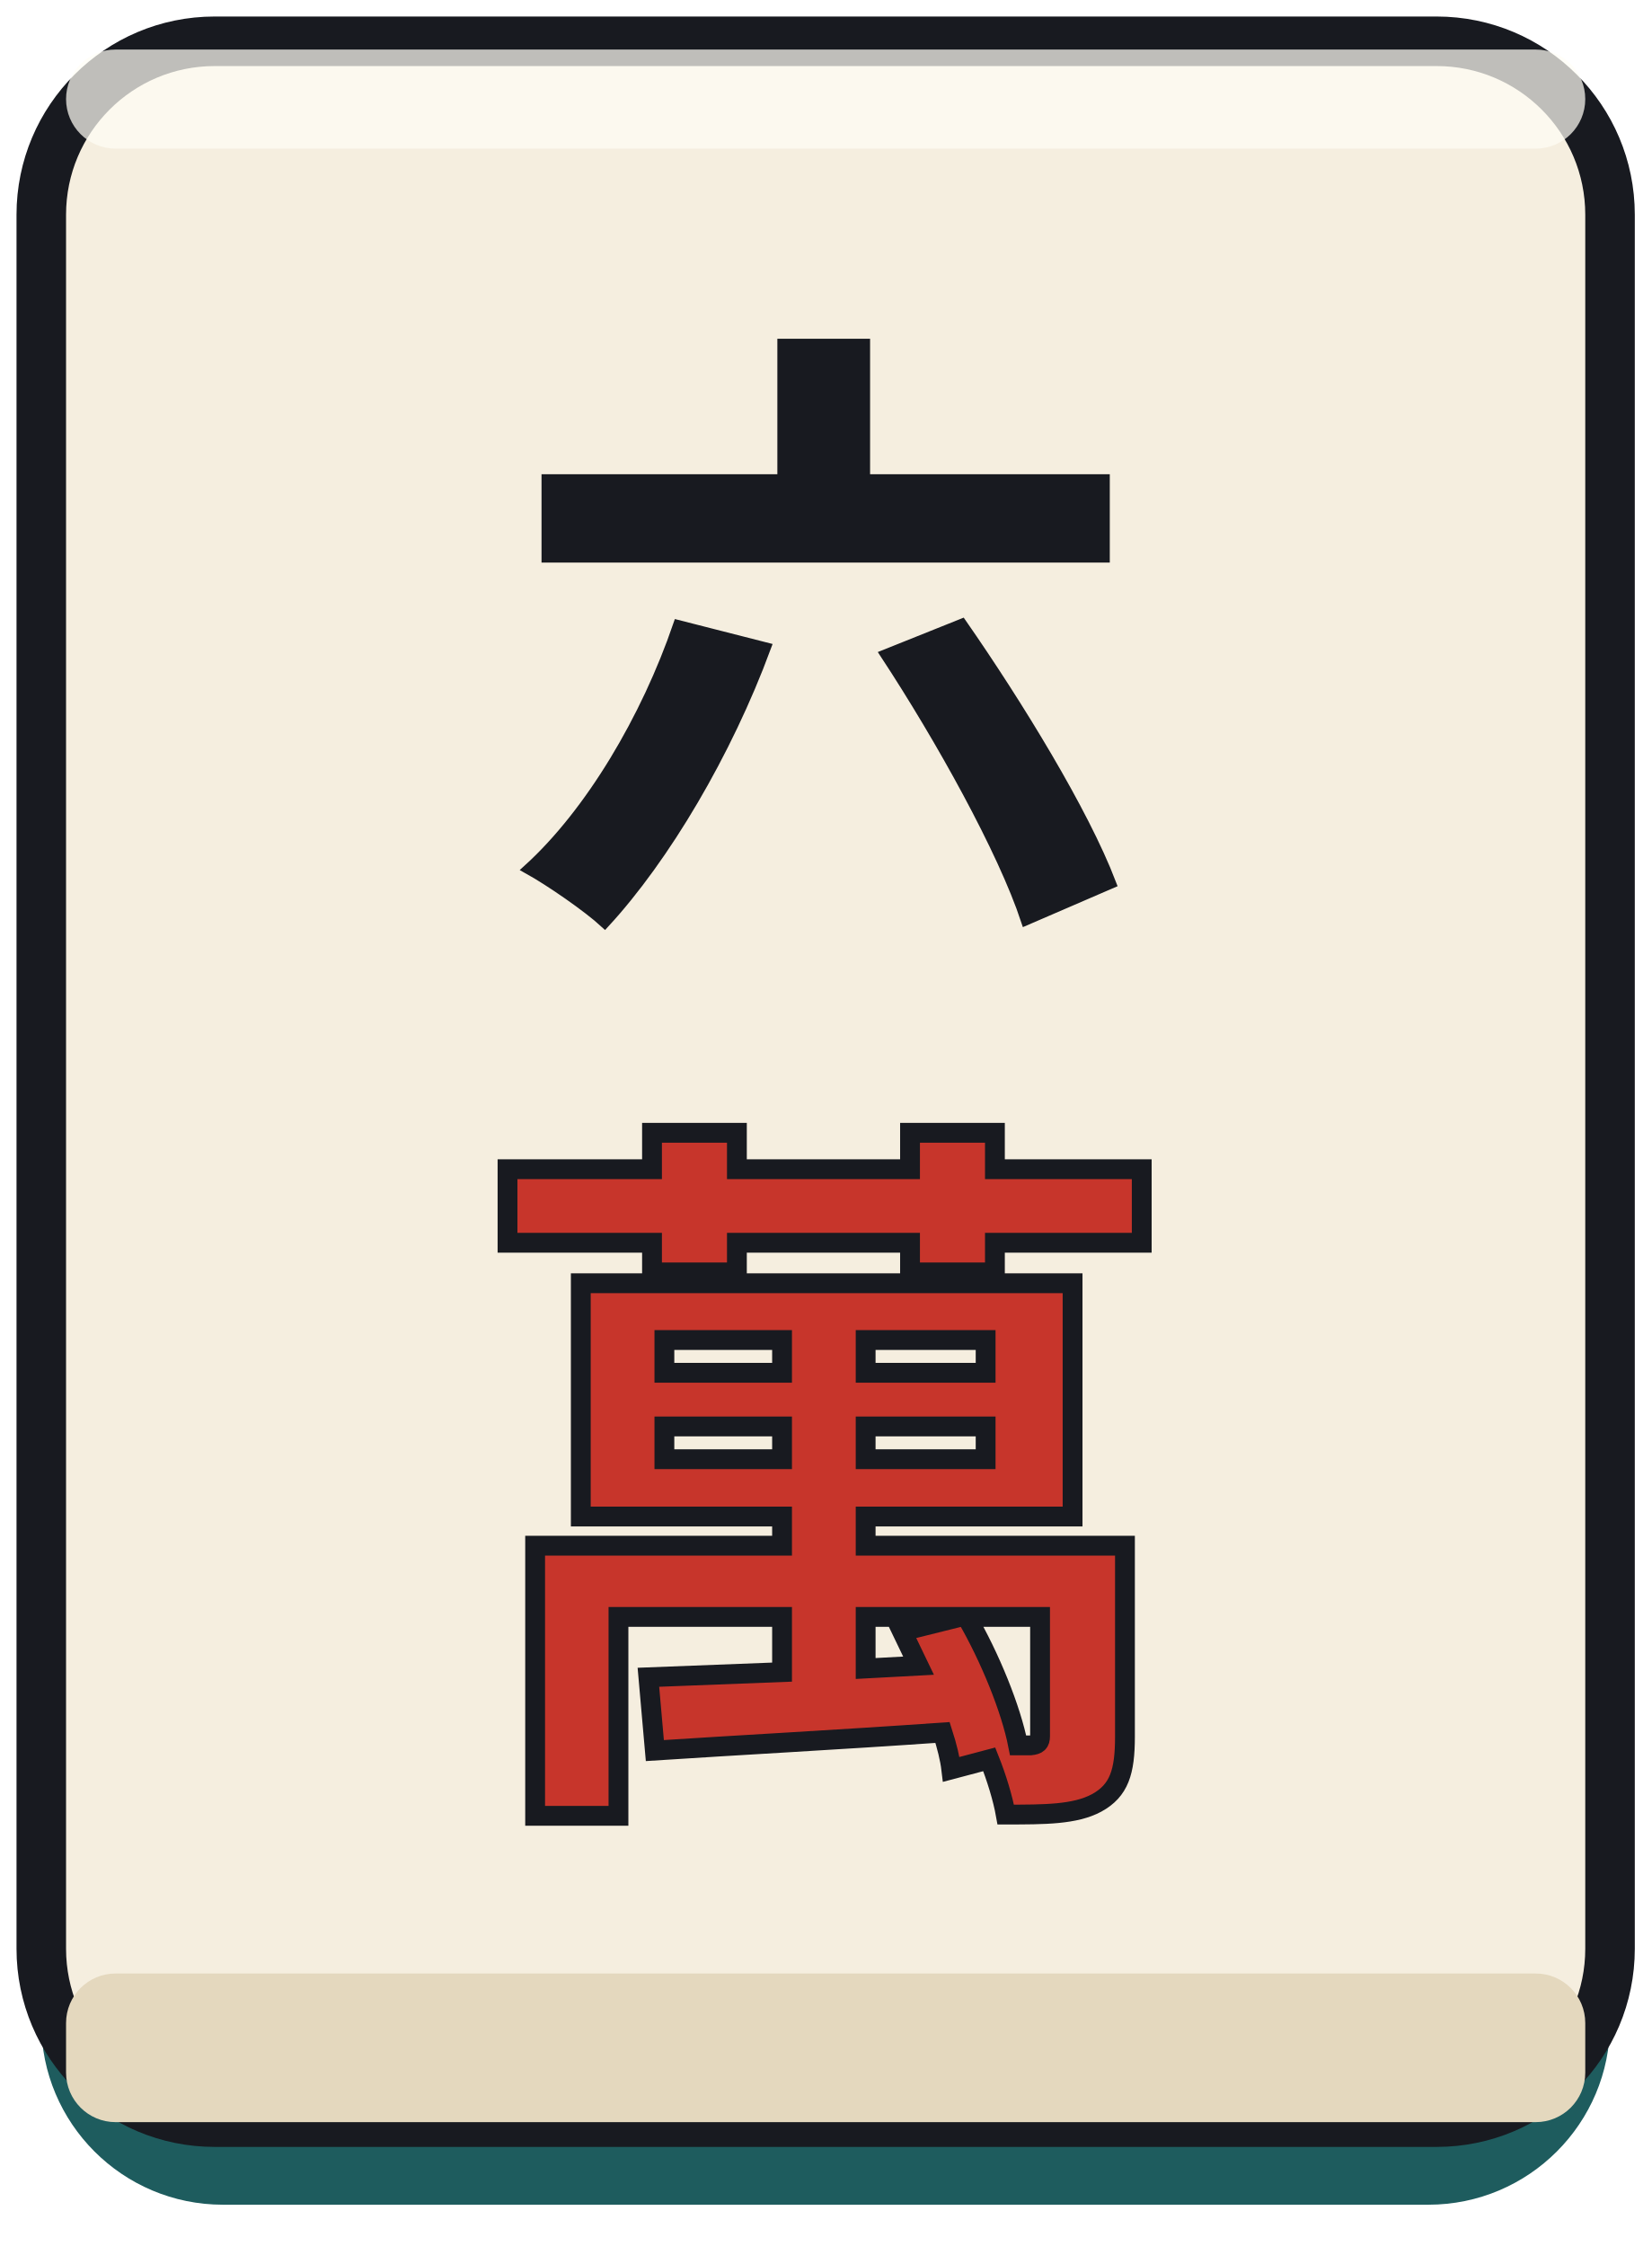
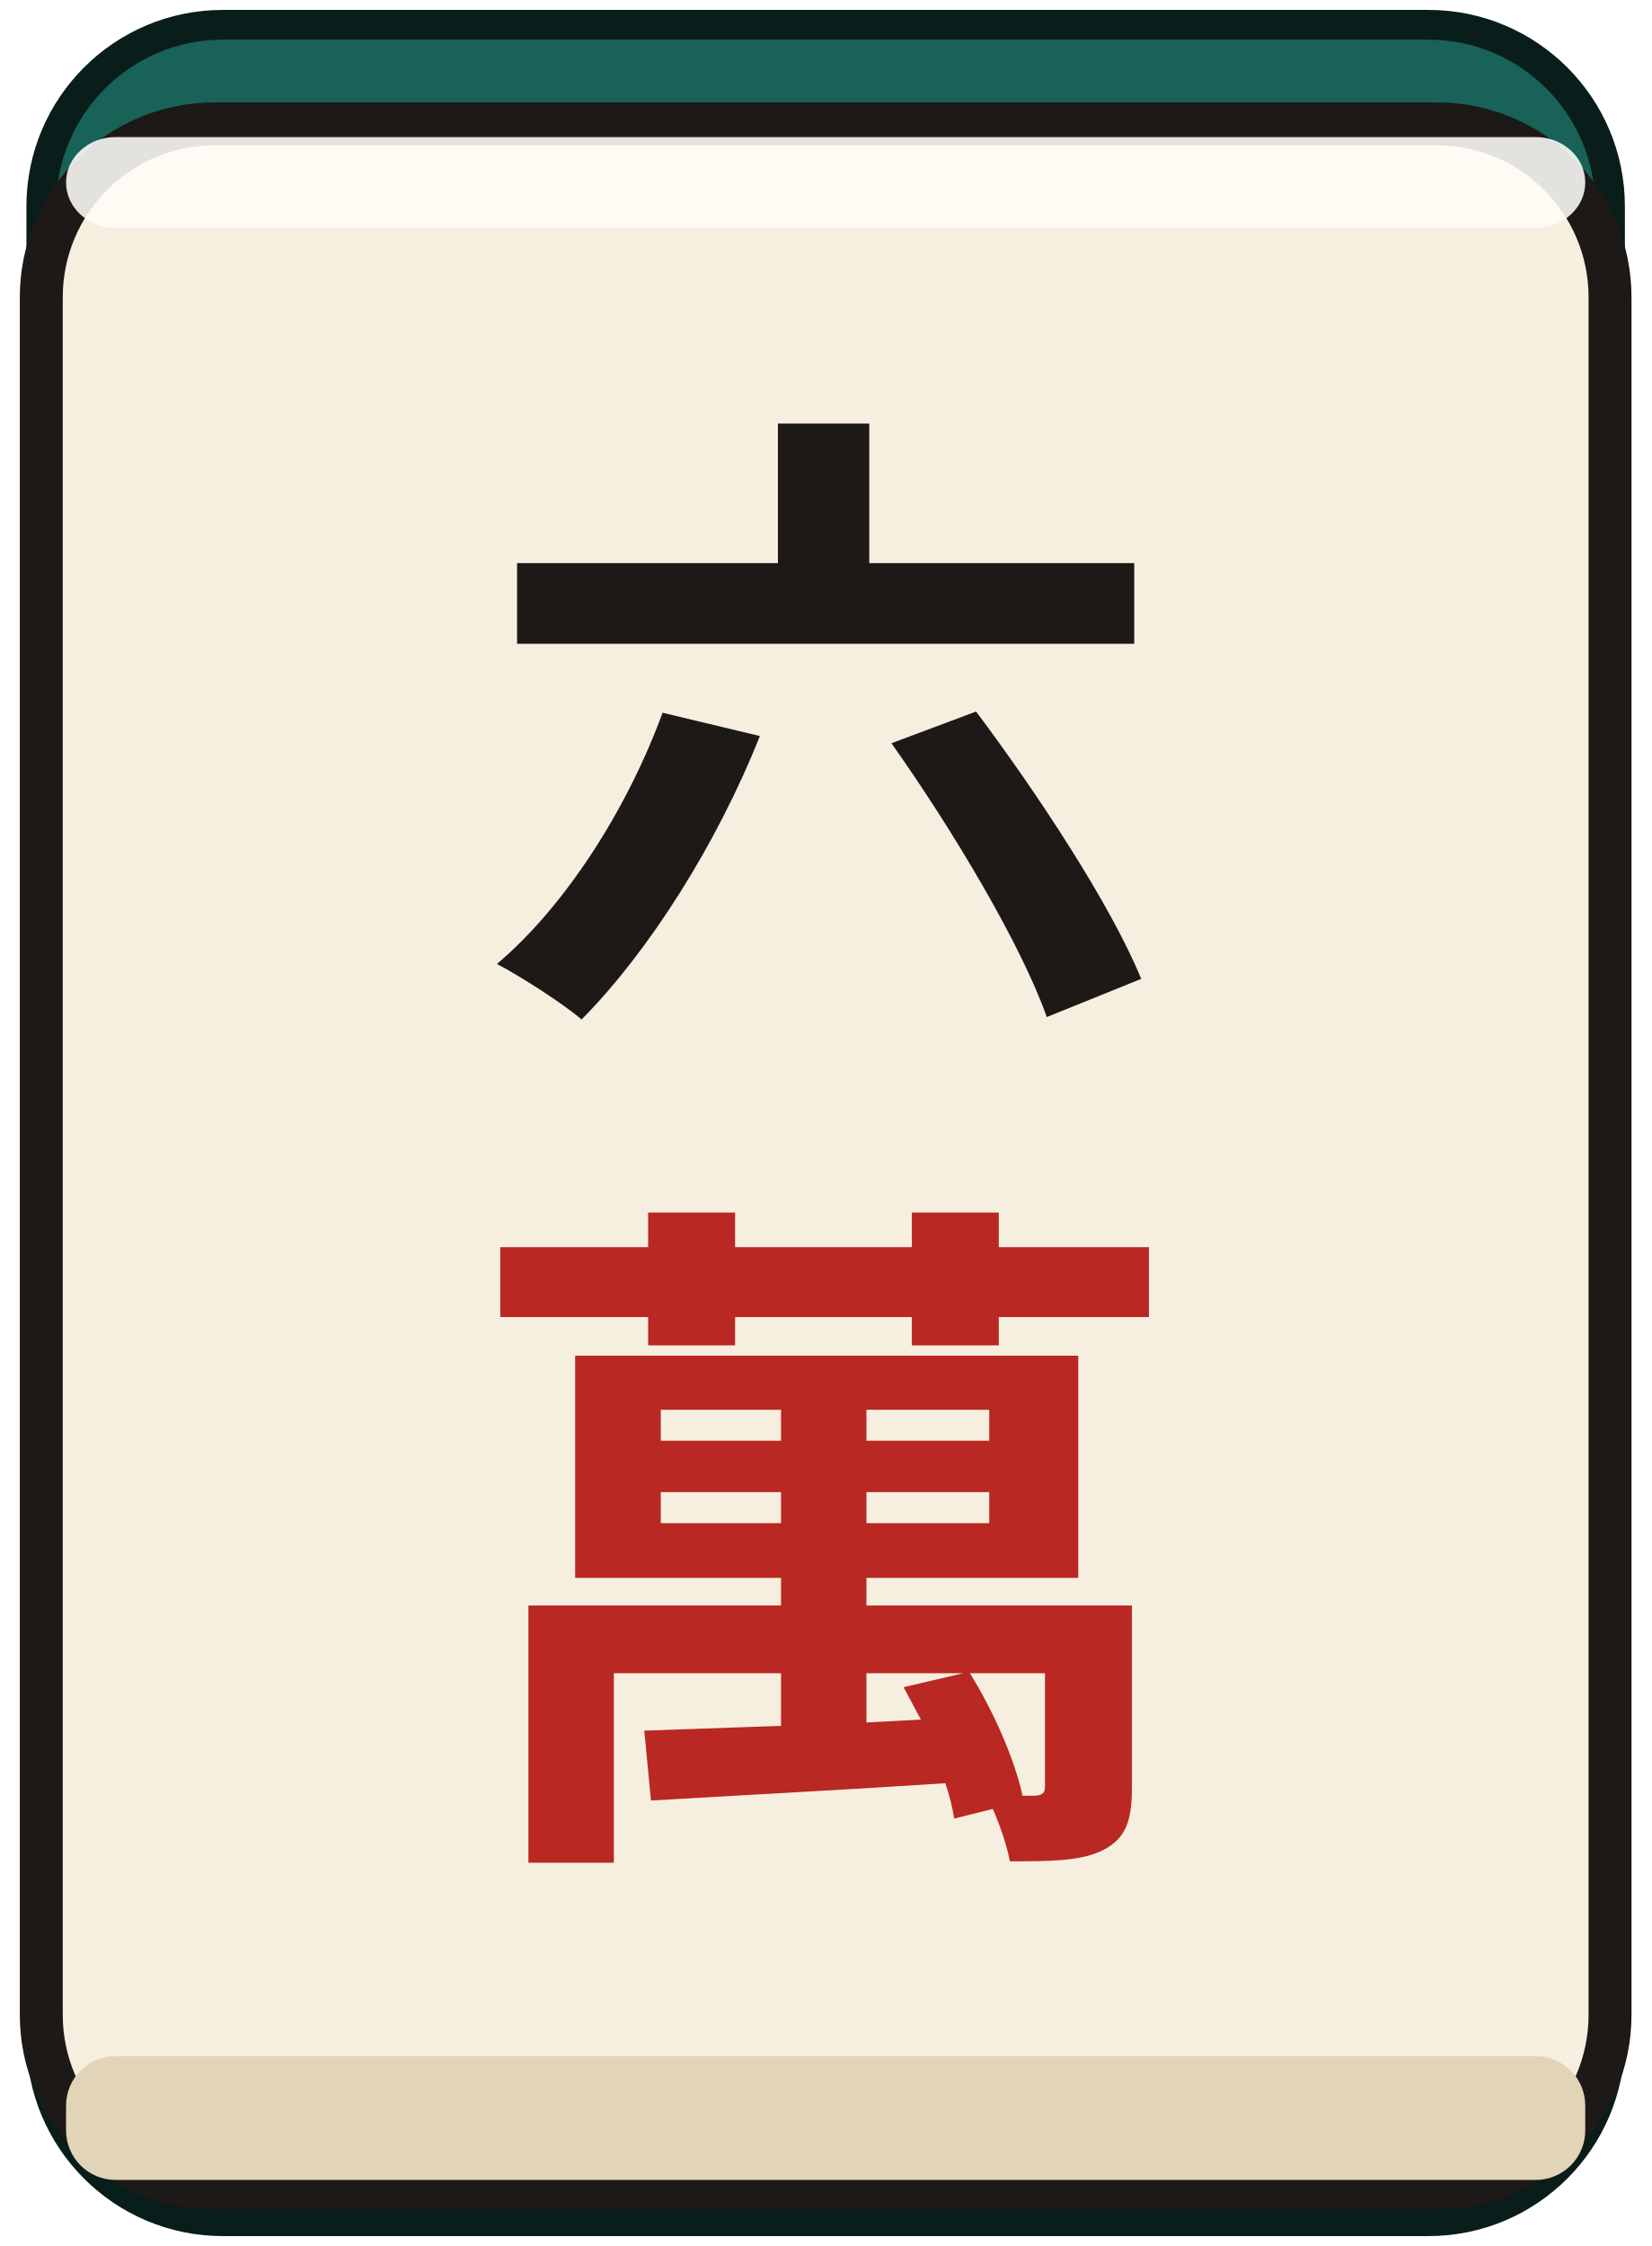
<svg xmlns="http://www.w3.org/2000/svg" viewBox="0 0 100 136">
-   <rect x="2.5" y="5.5" width="95" height="128" rx="11" fill="#1E5C5E" />
-   <rect x="2.5" y="2.5" width="95" height="126" rx="10.5" fill="#F5EEDF" stroke="#181A20" stroke-width="3" />
-   <rect x="4" y="3" width="92" height="6" rx="3" fill="#FFFDF5" opacity="0.72" />
-   <rect x="4" y="119.5" width="92" height="9" rx="3" fill="#E4D8BE" />
-   <g>
-     <text x="50" y="53" text-anchor="middle" font-family="'Songti SC','STSong','PingFang SC',serif" font-weight="900" font-size="38" fill="#181A20" stroke="#181A20" stroke-width="0.6">六</text>
-     <text x="50" y="106" text-anchor="middle" font-family="'Songti SC','STSong','PingFang SC',serif" font-weight="900" font-size="44" fill="#C7352B" stroke="#181A20" stroke-width="1.2">萬</text>
+   <rect x="2.5" y="1.5" width="95" height="133" rx="11" fill="#186258" stroke="#091D1B" stroke-width="1.8" />
+   <rect x="2.5" y="7.5" width="95" height="125" rx="10.5" fill="#F6EFE0" stroke="#1C1917" stroke-width="2.6" />
+   <rect x="4" y="8.3" width="92" height="5.5" rx="3" fill="#FFFDF8" opacity="0.88" />
+   <rect x="4" y="124.5" width="92" height="7.5" rx="3" fill="#E2D4B7" />
+   <g transform="translate(0 8.50) scale(1 0.9308)">
+     <g>
+       <text x="50" y="54" text-anchor="middle" font-family="'Kaiti SC','STKaiti','BiauKai','Songti SC',serif" font-weight="900" font-size="42" fill="#1C1917">六</text>
+       <text x="50" y="108" text-anchor="middle" font-family="'Kaiti SC','STKaiti','BiauKai','Songti SC',serif" font-weight="900" font-size="45" fill="#B92822">萬</text>
+     </g>
  </g>
</svg>
